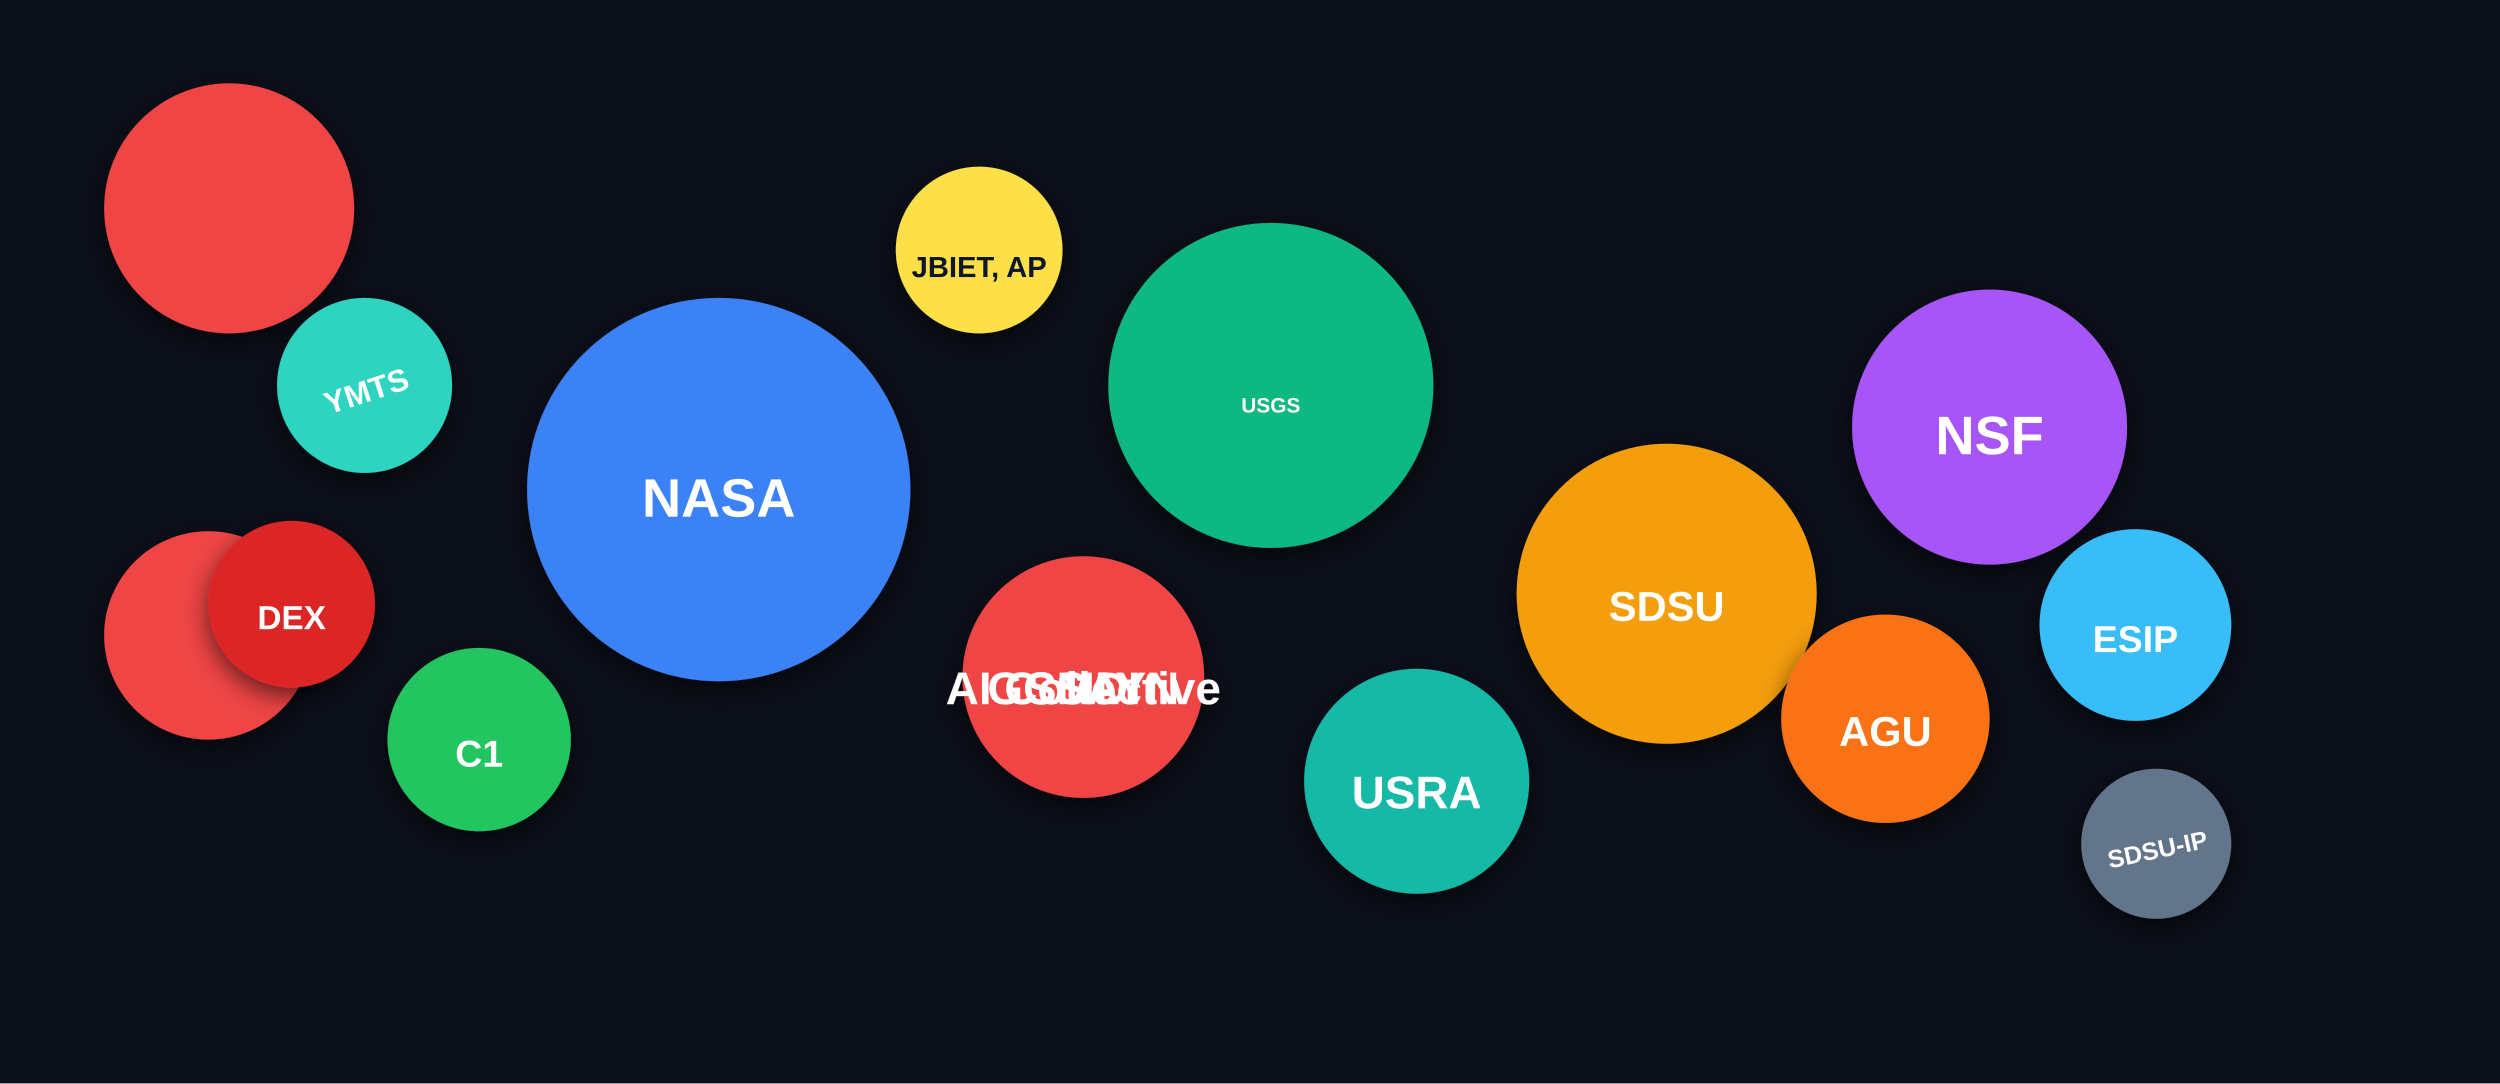
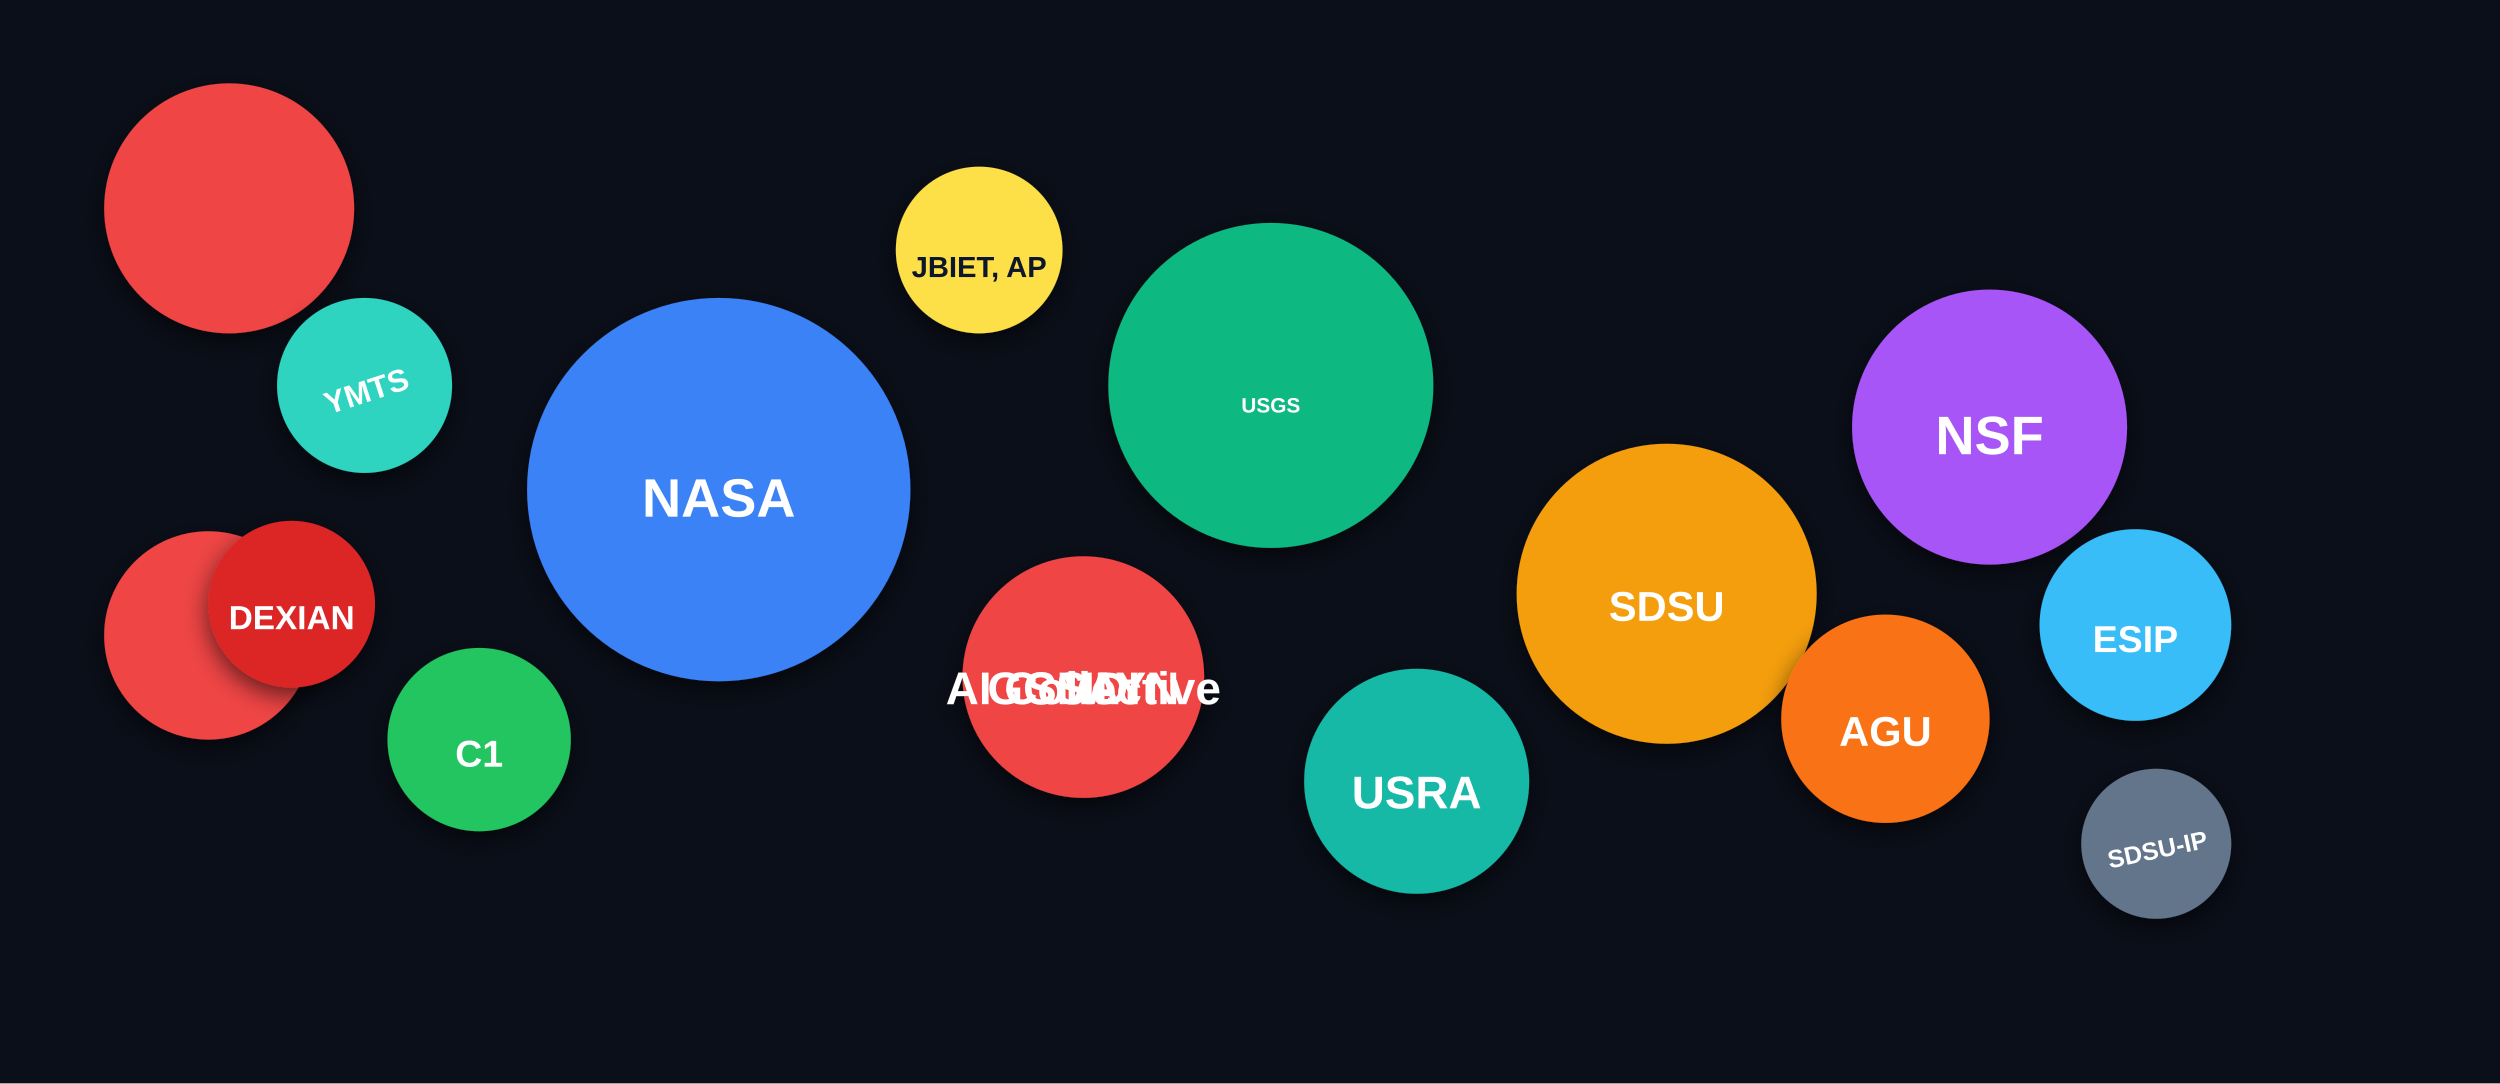
<svg xmlns="http://www.w3.org/2000/svg" width="1200" height="520" viewBox="0 0 1200 520" role="img" aria-label="Experience organizations word cloud (dark mode)">
  <defs>
    <filter id="shadow" x="-30%" y="-30%" width="160%" height="160%">
      <feDropShadow dx="0" dy="4" stdDeviation="6" flood-color="#000" flood-opacity="0.6" />
    </filter>
    <style>
      .t { font-family: Arial, sans-serif; font-weight: 800; fill: #ffffff; }
      .tDark { font-family: Arial, sans-serif; font-weight: 800; fill: #0f172a; }
    </style>
  </defs>
  <rect x="0" y="0" width="1200" height="520" fill="#0b0f19" />
  <g filter="url(#shadow)">
    <circle cx="345" cy="235" r="92" fill="#3b82f6" />
    <text x="345" y="248" text-anchor="middle" class="t" font-size="26">NASA</text>
    <circle cx="610" cy="185" r="78" fill="#10b981" />
    <text x="610" y="198" text-anchor="middle" class="t" font-size="10">USGS</text>
    <circle cx="800" cy="285" r="72" fill="#f59e0b" />
    <text x="800" y="298" text-anchor="middle" class="t" font-size="20">SDSU</text>
    <circle cx="955" cy="205" r="66" fill="#a855f7" />
    <text x="955" y="218" text-anchor="middle" class="t" font-size="26">NSF</text>
  </g>
  <g filter="url(#shadow)">
    <circle cx="520" cy="325" r="58" fill="#ef4444" />
    <text x="520" y="338" text-anchor="middle" class="t" font-size="22">SMDI</text>
    <circle cx="100" cy="305" r="50" fill="#ef4444" />
    <text x="520" y="338" text-anchor="middle" class="t" font-size="22">AI Collective</text>
    <circle cx="110" cy="100" r="60" fill="#ef4444" />
    <text x="520" y="338" text-anchor="middle" class="t" font-size="22">GCSAYN</text>
    <circle cx="680" cy="375" r="54" fill="#14b8a6" />
    <text x="680" y="388" text-anchor="middle" class="t" font-size="22">USRA</text>
    <circle cx="905" cy="345" r="50" fill="#f97316" />
    <text x="905" y="358" text-anchor="middle" class="t" font-size="20">AGU</text>
    <circle cx="1025" cy="300" r="46" fill="#38bdf8" />
    <text x="1025" y="313" text-anchor="middle" class="t" font-size="18">ESIP</text>
  </g>
  <g filter="url(#shadow)">
    <circle cx="230" cy="355" r="44" fill="#22c55e" />
    <text x="230" y="368" text-anchor="middle" class="t" font-size="18">C1</text>
    <circle cx="140" cy="290" r="40" fill="#dc2626" />
-     <text x="140" y="302" text-anchor="middle" class="t" font-size="16">DEX</text>
+     <text x="140" y="302" text-anchor="middle" class="t" font-size="16">DEXIAN</text>
    <circle cx="175" cy="185" r="42" fill="#2dd4bf" />
    <g transform="translate(175,185) rotate(-18)">
      <text x="0" y="8" text-anchor="middle" class="t" font-size="15">YMTS</text>
    </g>
    <circle cx="470" cy="120" r="40" fill="#fde047" />
    <text x="470" y="133" text-anchor="middle" class="tDark" font-size="14">JBIET, AP</text>
    <circle cx="1035" cy="405" r="36" fill="#64748b" />
    <g transform="translate(1035,405) rotate(-12)">
      <text x="0" y="7" text-anchor="middle" class="t" font-size="12">SDSU-IP</text>
    </g>
  </g>
</svg>
